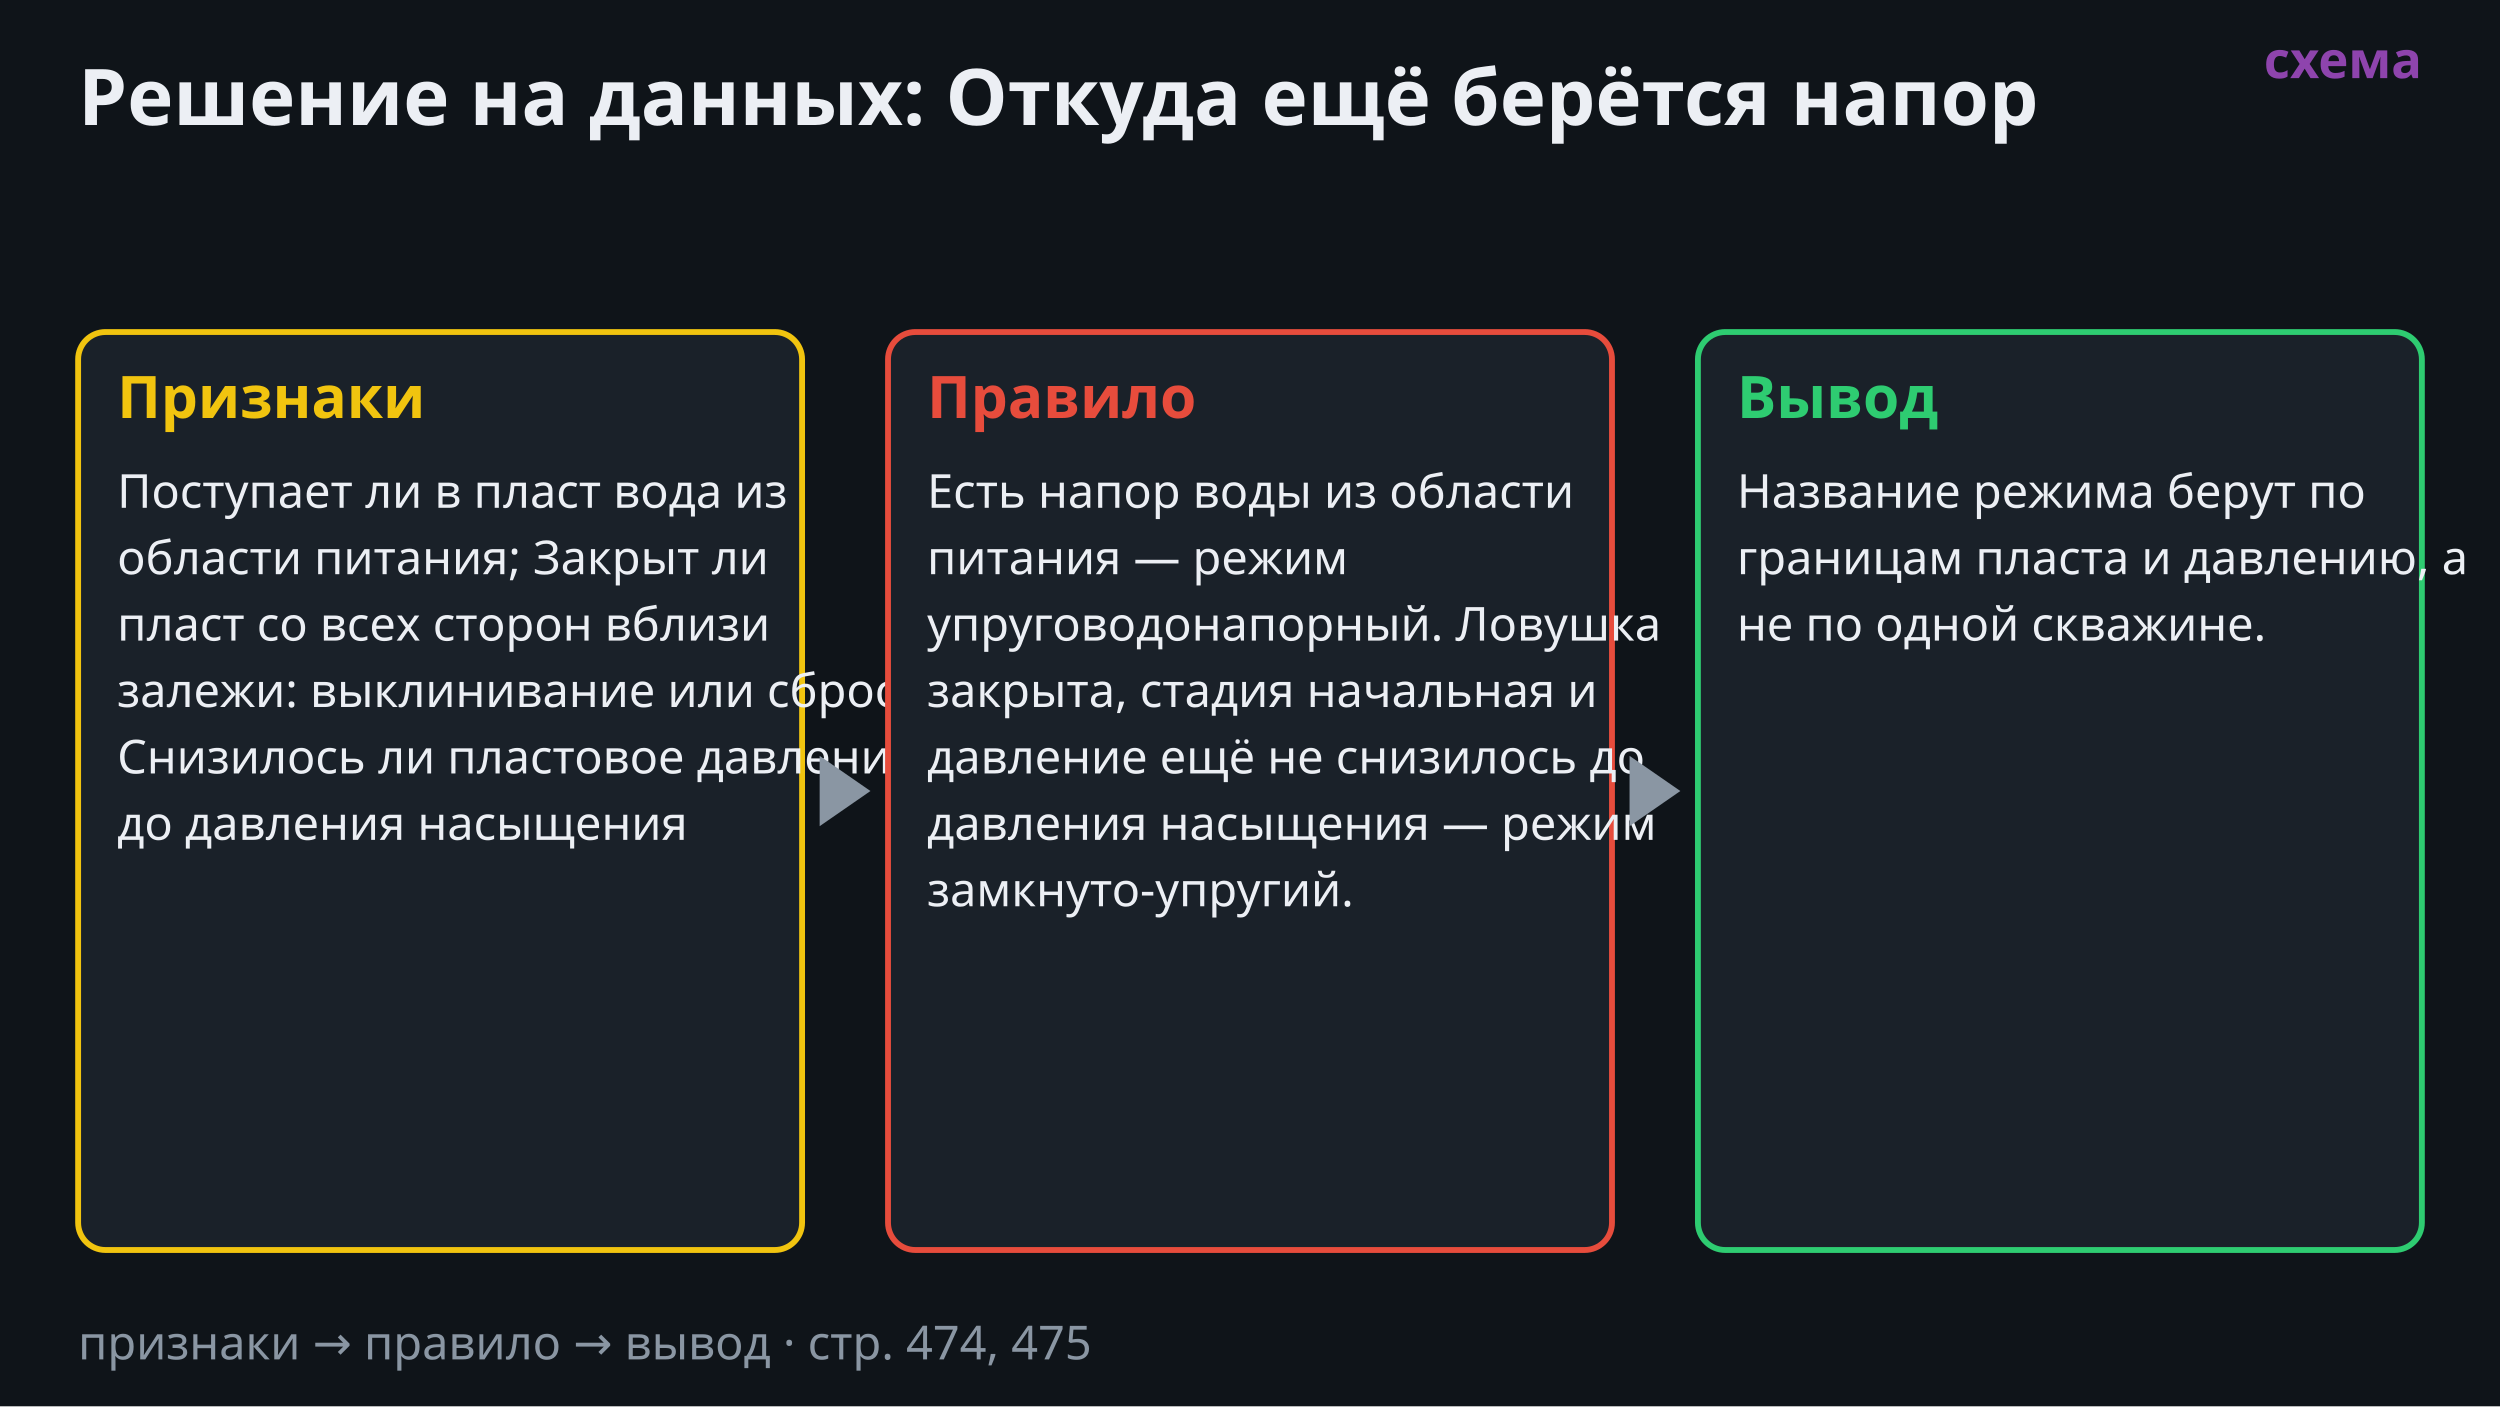
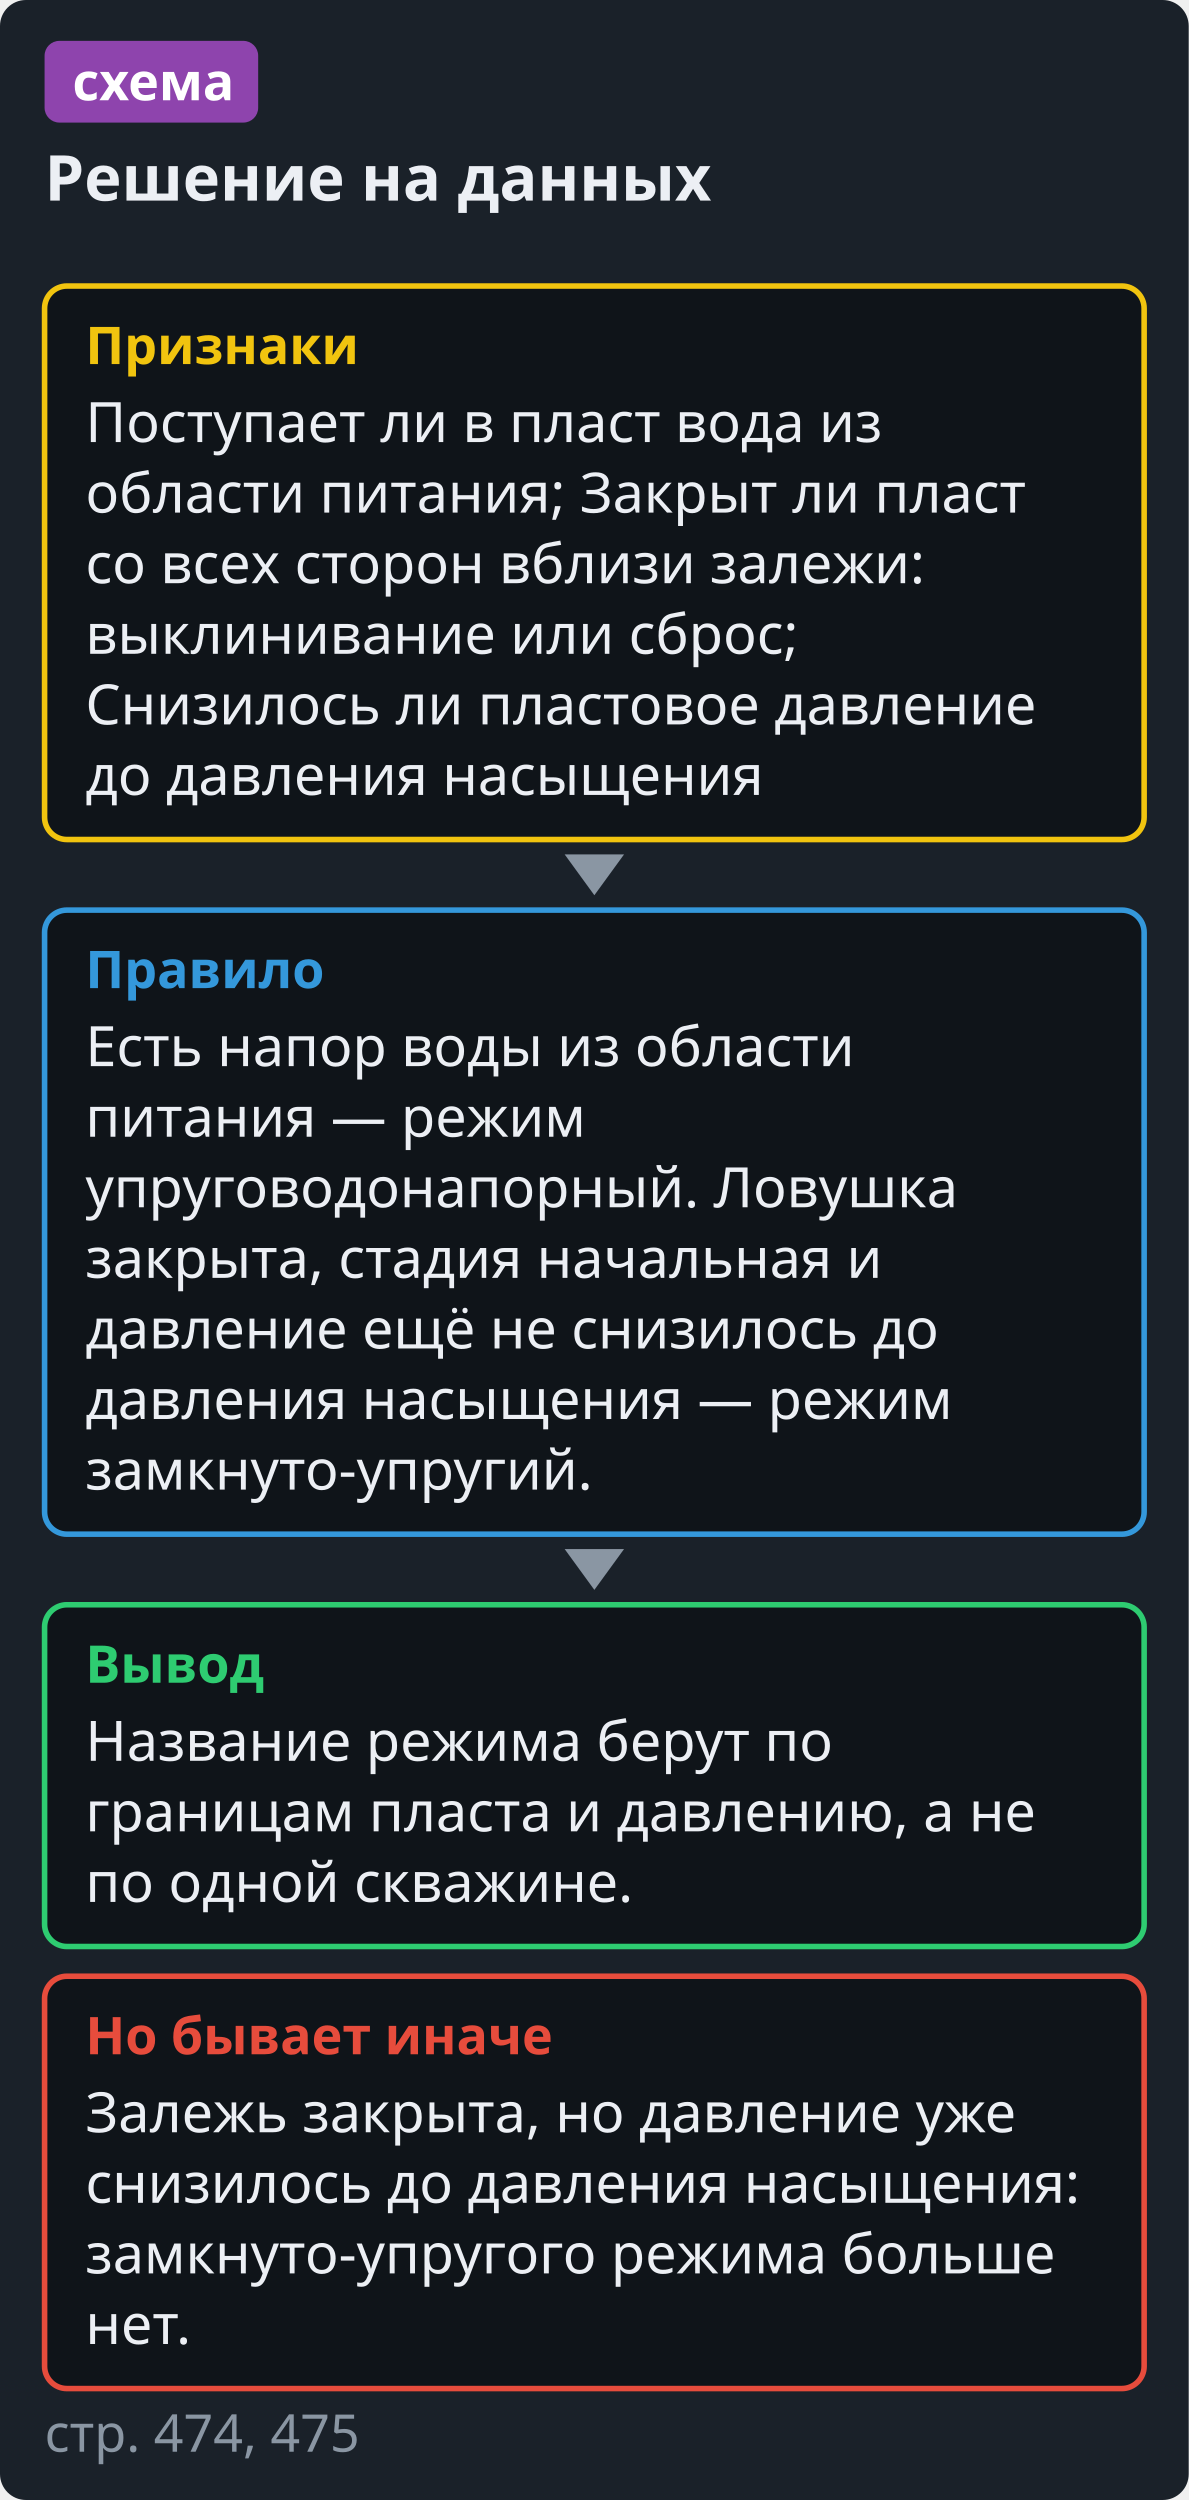
- <svg xmlns="http://www.w3.org/2000/svg" viewBox="0 0 1280 720" width="1280" height="720" style="max-width:100%;height:auto">
-   <rect width="1280" height="720" fill="#0F1419" />
-   <text x="40" y="64" font-family="Segoe UI" font-size="40" font-weight="700" fill="#ECEFF4">Решение на данных: Откуда ещё берётся напор</text>
-   <text x="1240" y="40" text-anchor="end" font-family="Segoe UI" font-size="26" font-weight="700" fill="#8E44AD">схема</text>
-   <rect x="40.0" y="170" width="370.667" height="470" rx="14" fill="#1A2129" stroke="#F1C40F" stroke-width="3" />
-   <text x="60.0" y="214" font-family="Segoe UI" font-size="30" font-weight="700" fill="#F1C40F">Признаки</text>
-   <text x="60.0" y="260" font-family="Segoe UI" font-size="24" fill="#ECEFF4">Поступает ли в пласт вода из</text>
-   <text x="60.0" y="294" font-family="Segoe UI" font-size="24" fill="#ECEFF4">области питания; Закрыт ли</text>
-   <text x="60.0" y="328" font-family="Segoe UI" font-size="24" fill="#ECEFF4">пласт со всех сторон вблизи</text>
-   <text x="60.0" y="362" font-family="Segoe UI" font-size="24" fill="#ECEFF4">залежи: выклинивание или сброс;</text>
-   <text x="60.0" y="396" font-family="Segoe UI" font-size="24" fill="#ECEFF4">Снизилось ли пластовое давление</text>
-   <text x="60.0" y="430" font-family="Segoe UI" font-size="24" fill="#ECEFF4">до давления насыщения</text>
-   <polygon points="419.667,387 445.667,405 419.667,423" fill="#8A96A3" />
-   <rect x="454.667" y="170" width="370.667" height="470" rx="14" fill="#1A2129" stroke="#E74C3C" stroke-width="3" />
-   <text x="474.667" y="214" font-family="Segoe UI" font-size="30" font-weight="700" fill="#E74C3C">Правило</text>
-   <text x="474.667" y="260" font-family="Segoe UI" font-size="24" fill="#ECEFF4">Есть напор воды из области</text>
-   <text x="474.667" y="294" font-family="Segoe UI" font-size="24" fill="#ECEFF4">питания — режим</text>
-   <text x="474.667" y="328" font-family="Segoe UI" font-size="24" fill="#ECEFF4">упруговодонапорный. Ловушка</text>
-   <text x="474.667" y="362" font-family="Segoe UI" font-size="24" fill="#ECEFF4">закрыта, стадия начальная и</text>
-   <text x="474.667" y="396" font-family="Segoe UI" font-size="24" fill="#ECEFF4">давление ещё не снизилось до</text>
-   <text x="474.667" y="430" font-family="Segoe UI" font-size="24" fill="#ECEFF4">давления насыщения — режим</text>
-   <text x="474.667" y="464" font-family="Segoe UI" font-size="24" fill="#ECEFF4">замкнуто-упругий.</text>
-   <polygon points="834.333,387 860.333,405 834.333,423" fill="#8A96A3" />
-   <rect x="869.333" y="170" width="370.667" height="470" rx="14" fill="#1A2129" stroke="#2ECC71" stroke-width="3" />
-   <text x="889.333" y="214" font-family="Segoe UI" font-size="30" font-weight="700" fill="#2ECC71">Вывод</text>
-   <text x="889.333" y="260" font-family="Segoe UI" font-size="24" fill="#ECEFF4">Название режима берут по</text>
-   <text x="889.333" y="294" font-family="Segoe UI" font-size="24" fill="#ECEFF4">границам пласта и давлению, а</text>
-   <text x="889.333" y="328" font-family="Segoe UI" font-size="24" fill="#ECEFF4">не по одной скважине.</text>
-   <text x="40" y="696" font-family="Segoe UI" font-size="24" fill="#8A96A3">признаки → правило → вывод · стр. 474, 475</text>
+ <svg xmlns="http://www.w3.org/2000/svg" viewBox="0 0 640 1346" width="640" height="1346" style="max-width:100%;height:auto">
+   <rect width="640" height="1346" rx="14" fill="#1A2129" />
+   <rect x="24" y="22" width="115" height="44" rx="8" fill="#8E44AD" />
+   <text x="39.0" y="54.0" font-family="Segoe UI,system-ui,sans-serif" font-size="28" font-weight="600" fill="#FFFFFF" text-anchor="start">схема</text>
+   <text x="24.0" y="108.0" font-family="Segoe UI,system-ui,sans-serif" font-size="34" font-weight="700" fill="#ECEFF4" text-anchor="start">Решение на данных</text>
+   <rect x="24" y="154" width="592" height="298" rx="12" fill="#0F1419" stroke="#F1C40F" stroke-width="3" />
+   <text x="46.0" y="196.0" font-family="Segoe UI,system-ui,sans-serif" font-size="28" font-weight="700" fill="#F1C40F" text-anchor="start">Признаки</text>
+   <text x="46.0" y="238.0" font-family="Segoe UI,system-ui,sans-serif" font-size="30" font-weight="400" fill="#ECEFF4" text-anchor="start">Поступает ли в пласт вода из</text>
+   <text x="46.0" y="276.0" font-family="Segoe UI,system-ui,sans-serif" font-size="30" font-weight="400" fill="#ECEFF4" text-anchor="start">области питания; Закрыт ли пласт</text>
+   <text x="46.0" y="314.0" font-family="Segoe UI,system-ui,sans-serif" font-size="30" font-weight="400" fill="#ECEFF4" text-anchor="start">со всех сторон вблизи залежи:</text>
+   <text x="46.0" y="352.0" font-family="Segoe UI,system-ui,sans-serif" font-size="30" font-weight="400" fill="#ECEFF4" text-anchor="start">выклинивание или сброс;</text>
+   <text x="46.0" y="390.0" font-family="Segoe UI,system-ui,sans-serif" font-size="30" font-weight="400" fill="#ECEFF4" text-anchor="start">Снизилось ли пластовое давление</text>
+   <text x="46.0" y="428.0" font-family="Segoe UI,system-ui,sans-serif" font-size="30" font-weight="400" fill="#ECEFF4" text-anchor="start">до давления насыщения</text>
+   <polygon points="304.0,460 336.0,460 320.0,482" fill="#8A96A3" />
+   <rect x="24" y="490" width="592" height="336" rx="12" fill="#0F1419" stroke="#3498DB" stroke-width="3" />
+   <text x="46.0" y="532.0" font-family="Segoe UI,system-ui,sans-serif" font-size="28" font-weight="700" fill="#3498DB" text-anchor="start">Правило</text>
+   <text x="46.0" y="574.0" font-family="Segoe UI,system-ui,sans-serif" font-size="30" font-weight="400" fill="#ECEFF4" text-anchor="start">Есть напор воды из области</text>
+   <text x="46.0" y="612.0" font-family="Segoe UI,system-ui,sans-serif" font-size="30" font-weight="400" fill="#ECEFF4" text-anchor="start">питания — режим</text>
+   <text x="46.0" y="650.0" font-family="Segoe UI,system-ui,sans-serif" font-size="30" font-weight="400" fill="#ECEFF4" text-anchor="start">упруговодонапорный. Ловушка</text>
+   <text x="46.0" y="688.0" font-family="Segoe UI,system-ui,sans-serif" font-size="30" font-weight="400" fill="#ECEFF4" text-anchor="start">закрыта, стадия начальная и</text>
+   <text x="46.0" y="726.0" font-family="Segoe UI,system-ui,sans-serif" font-size="30" font-weight="400" fill="#ECEFF4" text-anchor="start">давление ещё не снизилось до</text>
+   <text x="46.0" y="764.0" font-family="Segoe UI,system-ui,sans-serif" font-size="30" font-weight="400" fill="#ECEFF4" text-anchor="start">давления насыщения — режим</text>
+   <text x="46.0" y="802.0" font-family="Segoe UI,system-ui,sans-serif" font-size="30" font-weight="400" fill="#ECEFF4" text-anchor="start">замкнуто-упругий.</text>
+   <polygon points="304.0,834 336.0,834 320.0,856" fill="#8A96A3" />
+   <rect x="24" y="864" width="592" height="184" rx="12" fill="#0F1419" stroke="#2ECC71" stroke-width="3" />
+   <text x="46.0" y="906.0" font-family="Segoe UI,system-ui,sans-serif" font-size="28" font-weight="700" fill="#2ECC71" text-anchor="start">Вывод</text>
+   <text x="46.0" y="948.0" font-family="Segoe UI,system-ui,sans-serif" font-size="30" font-weight="400" fill="#ECEFF4" text-anchor="start">Название режима берут по</text>
+   <text x="46.0" y="986.0" font-family="Segoe UI,system-ui,sans-serif" font-size="30" font-weight="400" fill="#ECEFF4" text-anchor="start">границам пласта и давлению, а не</text>
+   <text x="46.0" y="1024.0" font-family="Segoe UI,system-ui,sans-serif" font-size="30" font-weight="400" fill="#ECEFF4" text-anchor="start">по одной скважине.</text>
+   <rect x="24" y="1064" width="592" height="222" rx="12" fill="#0F1419" stroke="#E74C3C" stroke-width="3" />
+   <text x="46.0" y="1106.0" font-family="Segoe UI,system-ui,sans-serif" font-size="28" font-weight="700" fill="#E74C3C" text-anchor="start">Но бывает иначе</text>
+   <text x="46.0" y="1148.0" font-family="Segoe UI,system-ui,sans-serif" font-size="30" font-weight="400" fill="#ECEFF4" text-anchor="start">Залежь закрыта, но давление уже</text>
+   <text x="46.0" y="1186.0" font-family="Segoe UI,system-ui,sans-serif" font-size="30" font-weight="400" fill="#ECEFF4" text-anchor="start">снизилось до давления насыщения:</text>
+   <text x="46.0" y="1224.0" font-family="Segoe UI,system-ui,sans-serif" font-size="30" font-weight="400" fill="#ECEFF4" text-anchor="start">замкнуто-упругого режима больше</text>
+   <text x="46.0" y="1262.0" font-family="Segoe UI,system-ui,sans-serif" font-size="30" font-weight="400" fill="#ECEFF4" text-anchor="start">нет.</text>
+   <text x="24.0" y="1320.0" font-family="Segoe UI,system-ui,sans-serif" font-size="28" font-weight="400" fill="#8A96A3" text-anchor="start">стр. 474, 475</text>
</svg>
